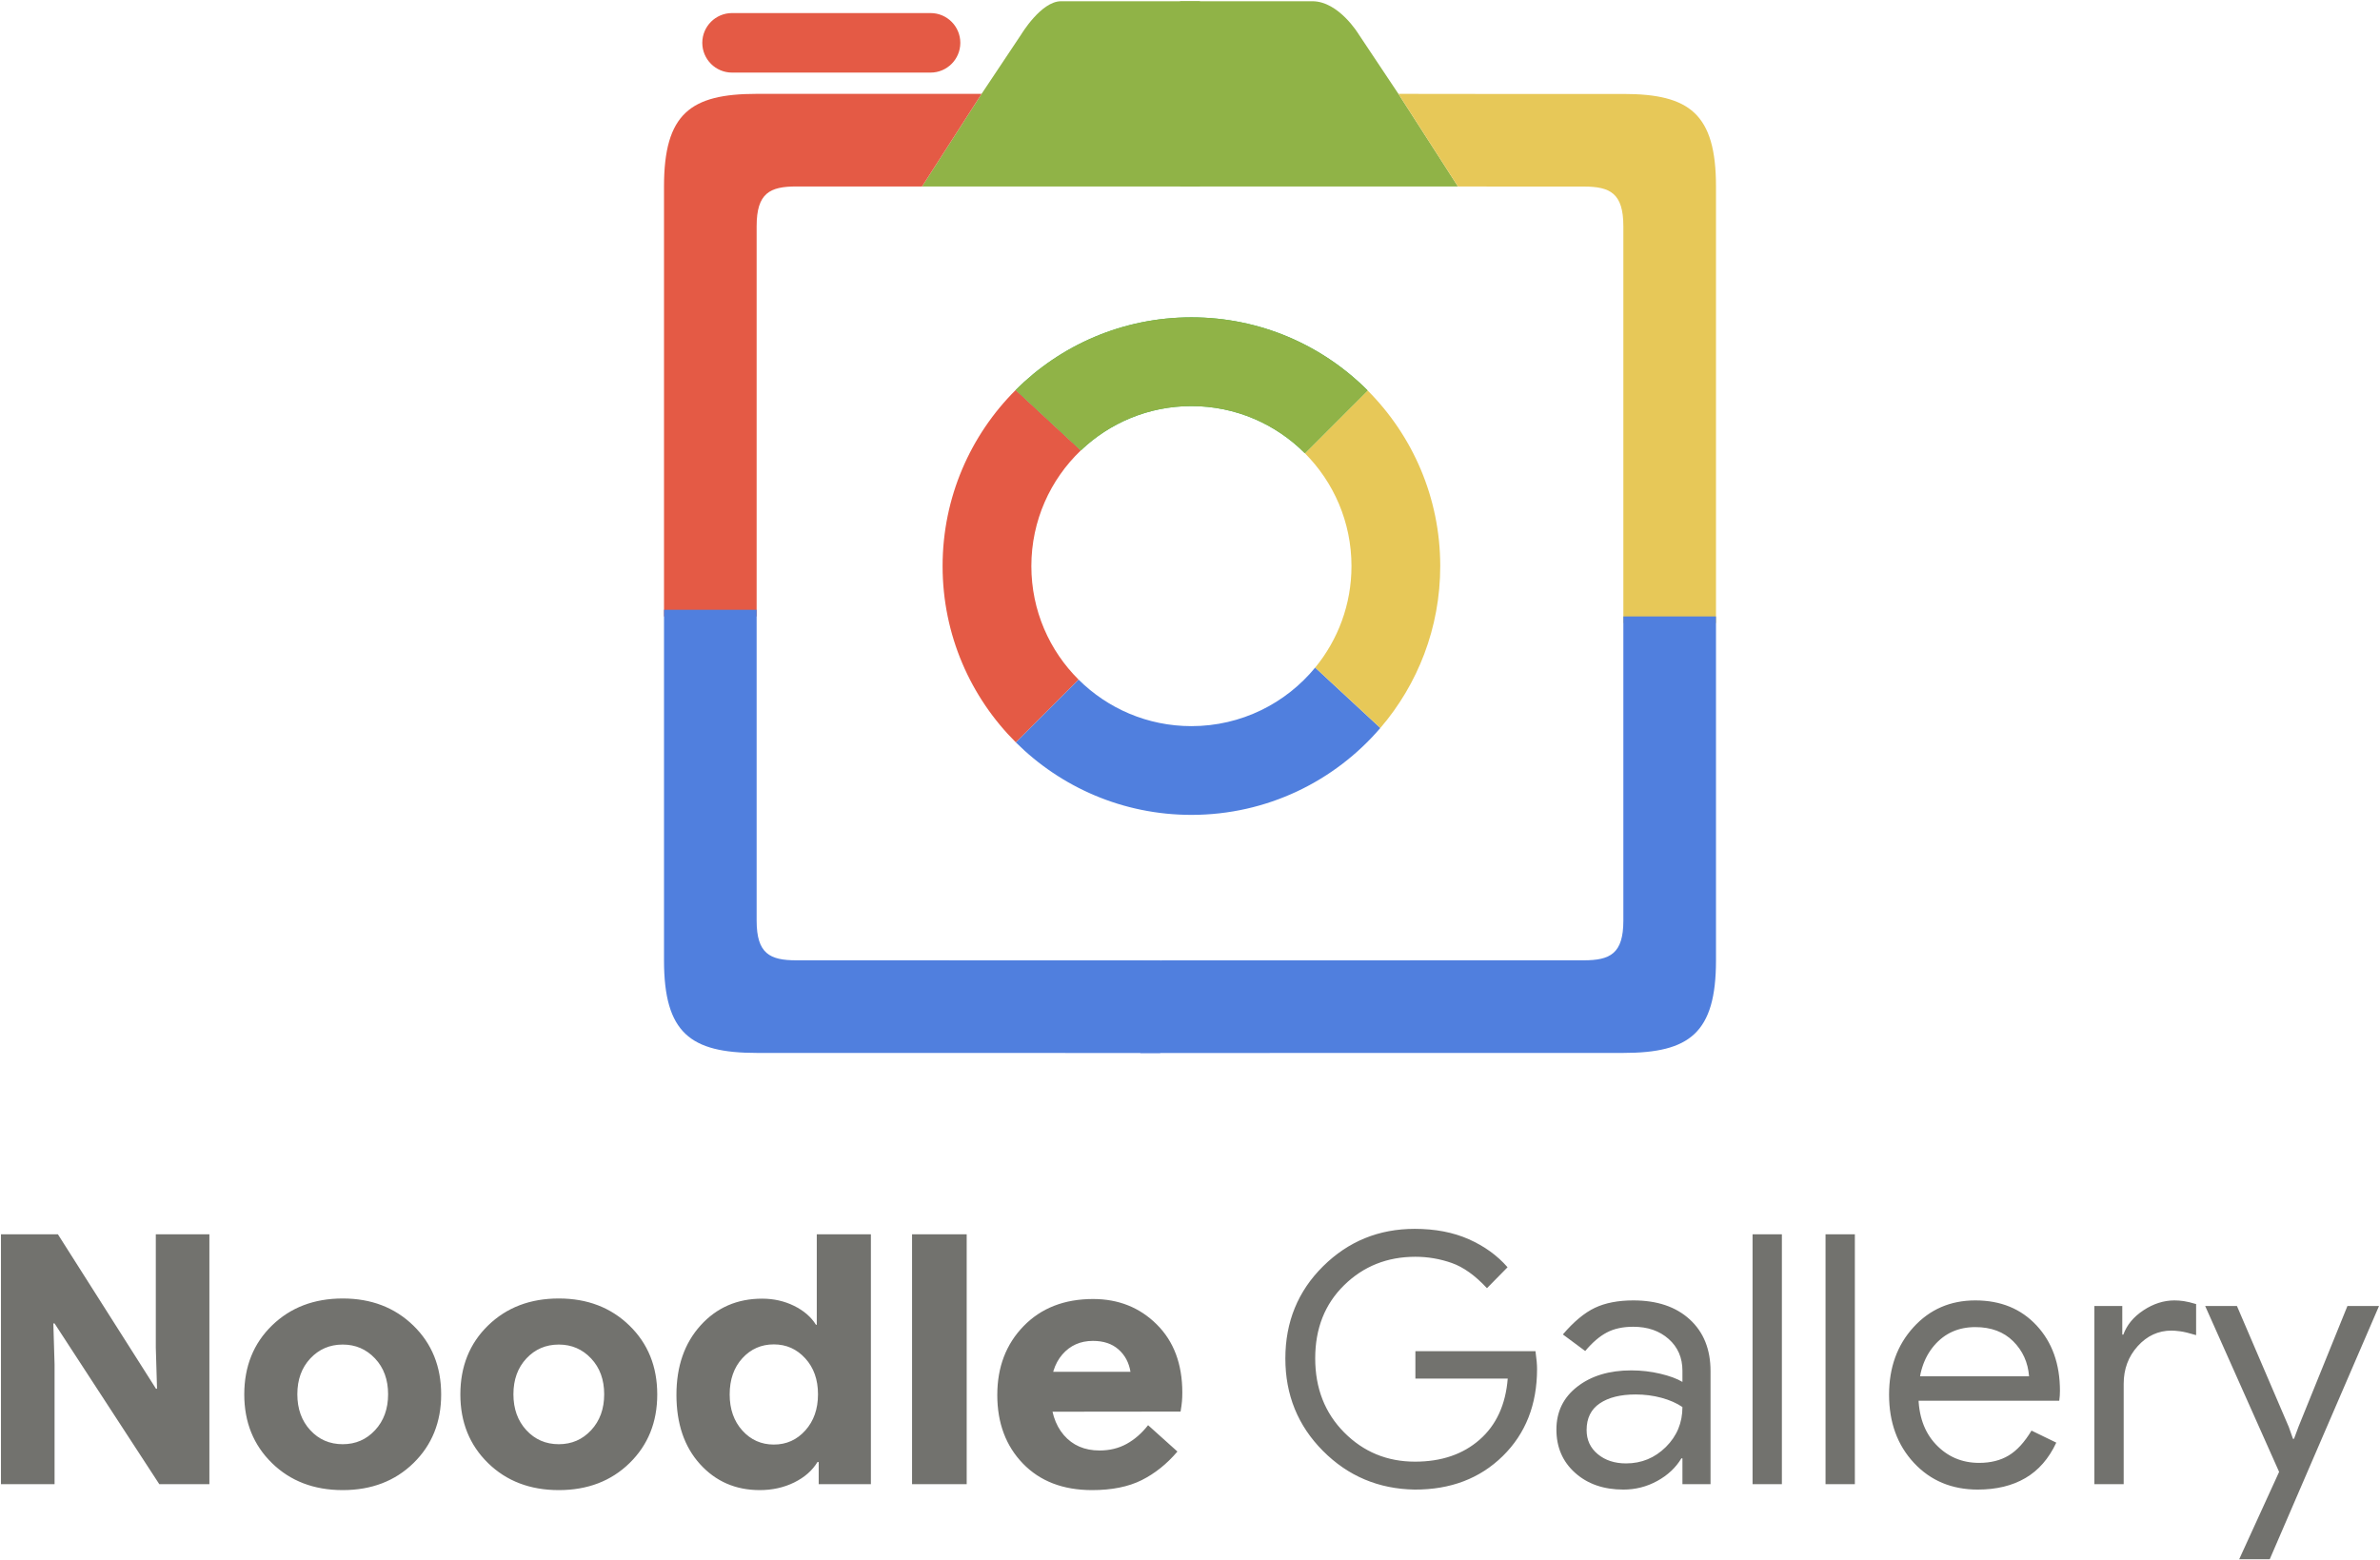
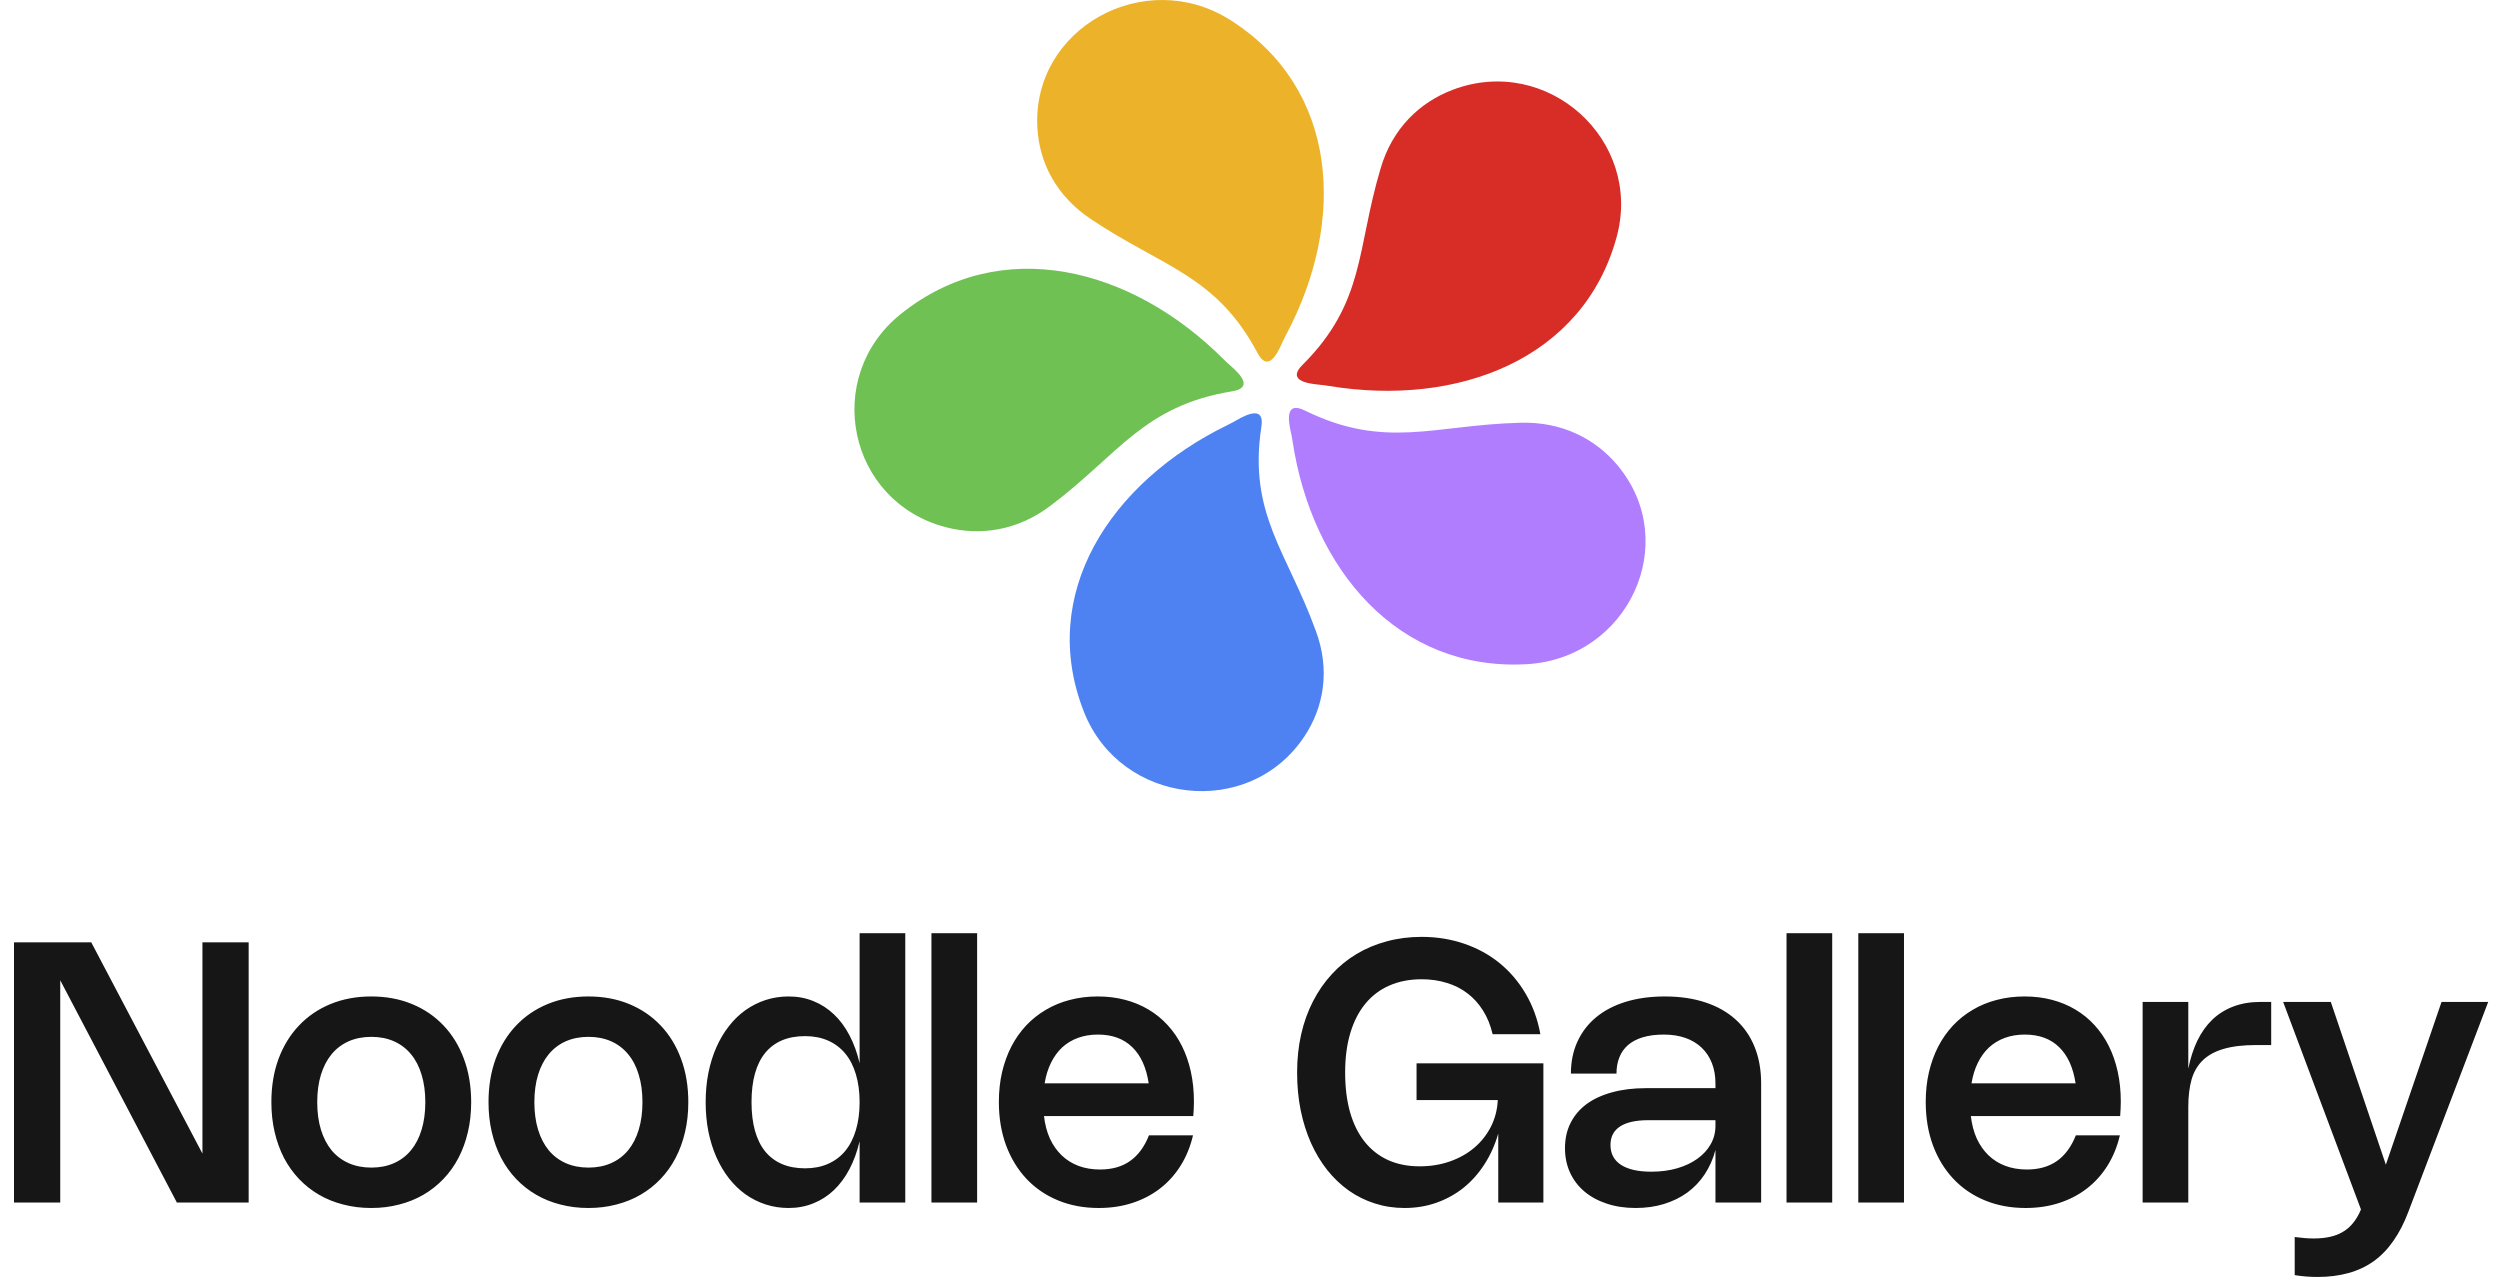
- <svg xmlns="http://www.w3.org/2000/svg" width="934" height="612" viewBox="133 139 934 612" role="img" shape-rendering="geometricPrecision" aria-label="Noodle Gallery stacked lockup light, 4:3, transparent background">
-   <g transform="matrix(0.95, 0, 0, 0.95, 114.075, -54.89379)">
-     <g transform="matrix(1.171334, 0, 0, 1.171334, 216.9094, 110.8887)" style="">
-       <g>
-         <g transform="matrix(1, 0, 0, 1, -20.33295, -27.28501)">
-           <path d="M 345.332 139.968 L 366.332 172.635 L 268.333 172.635 L 268.333 107.302 L 314.999 107.302 C 324.332 107.302 331.332 118.968 331.332 118.968 L 345.332 139.968 Z" style="fill: rgb(144, 179, 71);">
-             </path>
-           <path d="M 410.666 140 C 410.666 140 412.583 140 373.333 140 L 345.333 139.968 L 366.333 172.635 C 366.333 172.635 369.216 172.667 382.666 172.667 C 405.666 172.667 410.666 172.667 410.666 172.667 C 420 172.667 424.666 175 424.666 186.667 L 424.666 231 L 424.666 326.635 L 457.333 326.635 L 457.333 231 L 457.333 186.667 L 457.333 172.667 C 457.333 147 448 140 424.666 140 L 410.666 140 Z" style="stroke-width: 1; transform-origin: 392px 193.699px; fill: rgb(231, 200, 88);">
-             </path>
-         </g>
-         <g transform="matrix(1, 0, 0, 1, -4, -27.31702)">
-           <path d="M 161 172.666 L 182 139.999 L 196 118.999 C 196 118.999 203 107.333 210 107.333 L 259 107.334 L 259.001 172.666 L 161 172.666 Z" style="fill: rgb(144, 179, 71);">
-             </path>
-           <path d="M 116.667 140 C 116.667 140 114.75 140 154 140 L 182 140 L 161 172.667 C 161 172.667 158.117 172.667 144.667 172.667 C 121.667 172.667 116.667 172.667 116.667 172.667 C 107.333 172.667 102.667 175 102.667 186.667 L 102.667 231 L 102.667 324.334 L 70 324.334 L 70 231 L 70 186.667 L 70 172.667 C 70 147 79.333 140 102.667 140 L 116.667 140 Z" style="fill: rgb(228, 90, 69);">
-             </path>
-         </g>
-         <g transform="matrix(1, 0, 0, 1, -3.499985, 26.31702)">
-           <path d="M 393.833 424.668 C 393.833 424.668 395.75 424.668 356.5 424.668 L 237.5 424.7 L 237.5 392.033 C 237.5 392.033 352.383 392.001 365.833 392.001 C 388.833 392.001 393.833 392.001 393.833 392.001 C 403.167 392.001 407.833 389.668 407.833 378.001 L 407.833 333.668 L 407.833 270.7 L 440.5 270.7 L 440.5 333.668 L 440.5 378.001 L 440.5 392.001 C 440.5 417.668 431.167 424.668 407.833 424.668 L 393.833 424.668 Z" style="stroke-width: 1; fill: rgb(80, 127, 222);">
-             </path>
-           <path d="M 116.167 424.667 C 116.167 424.667 114.25 424.667 153.5 424.667 L 244.5 424.7 L 244.5 392.033 C 244.5 392.033 157.617 392 144.167 392 C 121.167 392 116.167 392 116.167 392 C 106.833 392 102.167 389.667 102.167 378 L 102.167 333.667 L 102.167 268.367 L 69.5 268.367 L 69.5 333.667 L 69.5 378 L 69.5 392 C 69.5 417.667 78.833 424.667 102.167 424.667 L 116.167 424.667 Z" style="fill: rgb(80, 127, 222);">
-             </path>
-         </g>
-         <g transform="matrix(1, 0, 0, 1, -4.324997, -3.067994)">
-           <path d="M 168.574 282.334 C 168.574 258.058 178.432 236.085 194.362 220.198 L 217.344 241.507 C 206.582 251.786 199.877 266.277 199.877 282.334 C 199.877 297.989 206.25 312.157 216.544 322.382 L 194.426 344.534 C 178.458 328.643 168.574 306.643 168.574 282.334 Z" style="fill: rgb(228, 90, 69);" />
-           <path d="M 256.325 370.085 C 232.17 370.085 210.294 360.325 194.426 344.534 L 216.544 322.382 C 226.748 332.519 240.805 338.782 256.325 338.782 C 273.914 338.782 289.624 330.737 299.977 318.126 L 322.958 339.435 C 306.864 358.198 282.983 370.085 256.325 370.085 Z" style="fill: rgb(80, 127, 222);" />
-           <path d="M 344.076 282.334 C 344.076 304.14 336.122 324.088 322.958 339.435 L 299.977 318.126 C 307.973 308.385 312.773 295.92 312.773 282.334 C 312.773 266.784 306.485 252.702 296.313 242.493 L 318.431 220.341 C 334.277 236.216 344.076 258.131 344.076 282.334 Z" style="fill: rgb(231, 200, 88);" />
-           <path d="M 194.362 220.198 C 210.235 204.369 232.137 194.583 256.325 194.583 C 280.586 194.583 302.547 204.428 318.431 220.341 L 296.313 242.493 C 286.092 232.235 271.95 225.886 256.325 225.886 C 241.207 225.886 227.477 231.829 217.344 241.507 Z" style="fill: rgb(54, 179, 72);" />
-           <path d="M 194.362 220.199 C 210.234 204.37 232.136 194.584 256.323 194.584 C 280.583 194.584 302.544 204.429 318.427 220.342 L 296.31 242.493 C 286.089 232.235 271.948 225.887 256.323 225.887 C 241.206 225.887 227.476 231.829 217.343 241.507 L 194.362 220.199 Z" style="fill: rgb(144, 179, 71);" />
-         </g>
-         <rect x="79.5" y="84.183" width="91" height="21" style="fill: rgb(228, 90, 69);" rx="10.5" ry="10.5" />
-       </g>
-     </g>
-   </g>
-   <g transform="matrix(1, 0, 0, 1, -17.983, 0)">
-     <path d="M 151.366 721.565 Q 151.366 721.565 151.366 721.565 Q 151.366 721.565 151.366 721.565 L 151.366 623.473 Q 151.366 623.473 151.366 623.473 Q 151.366 623.473 151.366 623.473 L 173.697 623.473 Q 173.697 623.473 173.697 623.473 Q 173.697 623.473 173.697 623.473 L 212.194 684.096 L 212.605 684.096 L 212.126 667.93 L 212.126 623.473 Q 212.126 623.473 212.126 623.473 Q 212.126 623.473 212.126 623.473 L 233.155 623.473 Q 233.155 623.473 233.155 623.473 Q 233.155 623.473 233.155 623.473 L 233.155 721.565 Q 233.155 721.565 233.155 721.565 Q 233.155 721.565 233.155 721.565 L 213.496 721.565 Q 213.496 721.565 213.496 721.565 Q 213.496 721.565 213.496 721.565 L 172.396 658.477 L 171.916 658.477 L 172.396 674.574 L 172.396 721.565 Q 172.396 721.565 172.396 721.565 Q 172.396 721.565 172.396 721.565 Z M 285.478 723.894 Q 268.558 723.894 257.701 713.277 Q 246.844 702.659 246.844 686.356 L 246.844 686.356 Q 246.844 669.848 257.735 659.264 Q 268.627 648.681 285.478 648.681 Q 302.26 648.681 313.186 659.299 Q 324.112 669.916 324.112 686.356 L 324.112 686.356 Q 324.112 702.659 313.255 713.277 Q 302.397 723.894 285.478 723.894 Z M 285.478 705.879 Q 293.081 705.879 298.185 700.364 Q 303.288 694.85 303.288 686.288 L 303.288 686.288 Q 303.288 677.657 298.15 672.211 Q 293.013 666.765 285.478 666.765 Q 277.874 666.765 272.771 672.211 Q 267.668 677.657 267.668 686.288 L 267.668 686.288 Q 267.668 694.85 272.737 700.364 Q 277.806 705.879 285.478 705.879 Z M 370.277 723.894 Q 353.358 723.894 342.501 713.277 Q 331.643 702.659 331.643 686.356 L 331.643 686.356 Q 331.643 669.848 342.535 659.264 Q 353.426 648.681 370.277 648.681 Q 387.06 648.681 397.986 659.299 Q 408.911 669.916 408.911 686.356 L 408.911 686.356 Q 408.911 702.659 398.054 713.277 Q 387.197 723.894 370.277 723.894 Z M 370.277 705.879 Q 377.881 705.879 382.984 700.364 Q 388.087 694.85 388.087 686.288 L 388.087 686.288 Q 388.087 677.657 382.95 672.211 Q 377.812 666.765 370.277 666.765 Q 362.674 666.765 357.571 672.211 Q 352.467 677.657 352.467 686.288 L 352.467 686.288 Q 352.467 694.85 357.536 700.364 Q 362.605 705.879 370.277 705.879 Z M 449.117 723.894 Q 434.938 723.894 425.69 713.688 Q 416.443 703.481 416.443 686.493 L 416.443 686.493 Q 416.443 669.711 425.93 659.23 Q 435.417 648.75 450.076 648.75 Q 456.858 648.75 462.578 651.558 Q 468.297 654.367 471.174 658.956 L 471.517 659.025 L 471.517 623.473 Q 471.517 623.473 471.517 623.473 Q 471.517 623.473 471.517 623.473 L 492.752 623.473 Q 492.752 623.473 492.752 623.473 Q 492.752 623.473 492.752 623.473 L 492.752 721.565 Q 492.752 721.565 492.752 721.565 Q 492.752 721.565 492.752 721.565 L 472.27 721.565 Q 472.27 721.565 472.27 721.565 Q 472.27 721.565 472.27 721.565 L 472.27 710.057 L 474.462 712.866 L 471.791 712.866 Q 468.777 717.866 462.68 720.88 Q 456.584 723.894 449.117 723.894 Z M 454.666 706.016 Q 462.064 706.016 467.03 700.467 Q 471.996 694.919 471.996 686.288 L 471.996 686.288 Q 471.996 677.657 466.996 672.177 Q 461.995 666.697 454.666 666.697 Q 447.268 666.697 442.302 672.142 Q 437.335 677.588 437.335 686.356 L 437.335 686.356 Q 437.335 694.987 442.302 700.501 Q 447.268 706.016 454.666 706.016 Z M 508.909 721.565 Q 508.909 721.565 508.909 721.565 Q 508.909 721.565 508.909 721.565 L 508.909 623.473 Q 508.909 623.473 508.909 623.473 Q 508.909 623.473 508.909 623.473 L 530.349 623.473 Q 530.349 623.473 530.349 623.473 Q 530.349 623.473 530.349 623.473 L 530.349 721.565 Q 530.349 721.565 530.349 721.565 Q 530.349 721.565 530.349 721.565 Z M 579.551 723.894 Q 562.494 723.894 552.425 713.482 Q 542.355 703.07 542.355 686.562 L 542.355 686.562 Q 542.355 670.122 552.699 659.504 Q 563.042 648.887 579.962 648.887 Q 594.895 648.887 604.93 658.853 Q 614.965 668.82 614.965 685.603 Q 614.965 687.521 614.828 689.096 Q 614.691 690.672 614.28 693.069 Q 614.28 693.069 614.28 693.069 Q 614.28 693.069 614.28 693.069 L 552.356 693.138 L 552.356 677.451 L 594.621 677.451 L 594.621 677.451 Q 593.73 672.04 589.928 668.683 Q 586.127 665.327 579.893 665.327 Q 572.495 665.327 567.871 670.67 Q 563.248 676.013 563.248 685.603 L 563.248 685.603 Q 563.248 696.22 568.454 702.282 Q 573.66 708.345 582.496 708.345 Q 588.387 708.345 593.079 705.776 Q 597.772 703.207 601.539 698.412 Q 601.539 698.412 601.539 698.412 Q 601.539 698.412 601.539 698.412 L 613.047 708.756 Q 613.047 708.756 613.047 708.756 Q 613.047 708.756 613.047 708.756 Q 606.814 716.085 599.005 719.99 Q 591.196 723.894 579.551 723.894 Z" style="fill: rgb(114, 114, 110); stroke-miterlimit: 1; text-wrap-mode: nowrap;" />
-     <path d="M 706.162 723.689 Q 684.927 723.346 670.166 708.516 Q 655.404 693.686 655.404 672.245 L 655.404 672.245 Q 655.404 650.668 670.234 636.009 Q 685.064 621.35 706.162 621.35 Q 718.218 621.35 727.397 625.425 Q 736.576 629.501 742.604 636.42 Q 742.604 636.42 742.604 636.42 Q 742.604 636.42 742.604 636.42 L 734.521 644.64 Q 734.521 644.64 734.521 644.64 Q 734.521 644.64 734.521 644.64 Q 727.603 637.173 720.684 634.741 Q 713.766 632.31 706.436 632.31 Q 689.859 632.31 678.488 643.441 Q 667.117 654.572 667.117 672.177 L 667.117 672.177 Q 667.117 689.781 678.488 701.255 Q 689.859 712.729 706.299 712.729 Q 721.78 712.729 731.61 704.132 Q 741.44 695.535 742.673 680.123 L 742.673 680.123 L 706.436 680.123 Q 706.436 680.123 706.436 680.123 Q 706.436 680.123 706.436 680.123 L 706.436 669.368 Q 706.436 669.368 706.436 669.368 Q 706.436 669.368 706.436 669.368 L 753.564 669.368 Q 753.564 669.368 753.564 669.368 Q 753.564 669.368 753.564 669.368 Q 753.907 671.903 754.044 673.478 Q 754.181 675.054 754.181 676.355 Q 754.181 697.316 740.721 710.537 Q 727.26 723.757 706.162 723.689 Z M 788.079 723.689 Q 776.434 723.689 769.105 717.113 Q 761.775 710.537 761.775 700.125 L 761.775 700.125 Q 761.775 689.644 769.995 683.274 Q 778.215 676.903 791.162 676.903 Q 796.984 676.903 802.499 678.205 Q 808.013 679.506 811.232 681.424 L 811.232 677.04 Q 811.232 669.368 805.821 664.573 Q 800.409 659.778 791.915 659.778 Q 785.819 659.778 781.538 662.039 Q 777.256 664.299 773.078 669.3 Q 773.078 669.3 773.078 669.3 Q 773.078 669.3 773.078 669.3 L 764.31 662.792 Q 764.31 662.792 764.31 662.792 Q 764.31 662.792 764.31 662.792 Q 770.749 655.257 776.88 652.346 Q 783.01 649.435 791.984 649.435 Q 805.958 649.435 814.109 656.901 Q 822.261 664.368 822.261 677.177 L 822.261 721.565 Q 822.261 721.565 822.261 721.565 Q 822.261 721.565 822.261 721.565 L 811.232 721.565 Q 811.232 721.565 811.232 721.565 Q 811.232 721.565 811.232 721.565 L 811.232 704.783 L 815.274 711.427 L 810.821 711.427 Q 807.533 716.907 801.368 720.298 Q 795.203 723.689 788.079 723.689 Z M 789.107 713.414 Q 798.217 713.414 804.725 706.975 Q 811.232 700.536 811.232 691.288 L 811.232 691.288 Q 807.807 688.959 802.978 687.658 Q 798.149 686.356 792.874 686.356 Q 783.969 686.356 778.798 689.85 Q 773.626 693.343 773.626 700.33 L 773.626 700.33 Q 773.626 706.153 778.01 709.783 Q 782.394 713.414 789.107 713.414 Z M 838.755 721.565 Q 838.755 721.565 838.755 721.565 Q 838.755 721.565 838.755 721.565 L 838.755 623.473 Q 838.755 623.473 838.755 623.473 Q 838.755 623.473 838.755 623.473 L 850.263 623.473 Q 850.263 623.473 850.263 623.473 Q 850.263 623.473 850.263 623.473 L 850.263 721.565 Q 850.263 721.565 850.263 721.565 Q 850.263 721.565 850.263 721.565 Z M 867.389 721.565 Q 867.389 721.565 867.389 721.565 Q 867.389 721.565 867.389 721.565 L 867.389 623.473 Q 867.389 623.473 867.389 623.473 Q 867.389 623.473 867.389 623.473 L 878.897 623.473 Q 878.897 623.473 878.897 623.473 Q 878.897 623.473 878.897 623.473 L 878.897 721.565 Q 878.897 721.565 878.897 721.565 Q 878.897 721.565 878.897 721.565 Z M 927.122 723.689 Q 911.846 723.689 902.085 713.208 Q 892.324 702.728 892.324 686.425 L 892.324 686.425 Q 892.324 670.464 901.914 659.949 Q 911.504 649.435 926.163 649.435 Q 941.096 649.435 950.241 659.299 Q 959.385 669.163 959.385 684.918 Q 959.385 686.151 959.317 686.836 Q 959.248 687.521 959.111 688.822 Q 959.111 688.822 959.111 688.822 Q 959.111 688.822 959.111 688.822 L 899.105 688.822 L 899.105 679.232 L 947.261 679.232 L 947.261 679.232 Q 946.644 671.081 941.062 665.498 Q 935.479 659.915 926.163 659.915 Q 916.23 659.915 910.031 667.142 Q 903.832 674.369 903.832 686.425 L 903.832 686.425 Q 903.832 698.686 910.682 705.947 Q 917.532 713.208 927.67 713.208 Q 934.451 713.208 939.281 710.297 Q 944.11 707.386 948.22 700.536 Q 948.22 700.536 948.22 700.536 Q 948.22 700.536 948.22 700.536 L 957.947 705.262 Q 957.947 705.262 957.947 705.262 Q 957.947 705.262 957.947 705.262 Q 953.563 714.647 945.822 719.168 Q 938.082 723.689 927.122 723.689 Z M 972.887 721.565 Q 972.887 721.565 972.887 721.565 Q 972.887 721.565 972.887 721.565 L 972.887 651.627 Q 972.887 651.627 972.887 651.627 Q 972.887 651.627 972.887 651.627 L 983.847 651.627 Q 983.847 651.627 983.847 651.627 Q 983.847 651.627 983.847 651.627 L 983.847 664.162 L 982.134 662.861 L 984.258 662.861 Q 986.313 657.175 992.17 653.305 Q 998.026 649.435 1004.328 649.435 Q 1006.041 649.435 1007.959 649.709 Q 1009.877 649.983 1012.822 650.873 Q 1012.822 650.873 1012.822 650.873 Q 1012.822 650.873 1012.822 650.873 L 1012.822 663.066 Q 1012.822 663.066 1012.822 663.066 Q 1012.822 663.066 1012.822 663.066 Q 1008.712 661.833 1006.555 661.559 Q 1004.397 661.285 1003.164 661.285 Q 995.423 661.285 989.909 667.382 Q 984.395 673.478 984.395 682.178 L 984.395 721.565 Q 984.395 721.565 984.395 721.565 Q 984.395 721.565 984.395 721.565 Z M 1029.732 751.02 Q 1029.732 751.02 1029.732 751.02 Q 1029.732 751.02 1029.732 751.02 L 1047.131 712.934 L 1047.542 721.565 L 1016.374 651.627 Q 1016.374 651.627 1016.374 651.627 Q 1016.374 651.627 1016.374 651.627 L 1028.841 651.627 Q 1028.841 651.627 1028.841 651.627 Q 1028.841 651.627 1028.841 651.627 L 1049.186 699.097 L 1050.83 703.755 L 1051.241 703.755 L 1053.022 698.96 L 1072.202 651.627 Q 1072.202 651.627 1072.202 651.627 Q 1072.202 651.627 1072.202 651.627 L 1084.6 651.627 Q 1084.6 651.627 1084.6 651.627 Q 1084.6 651.627 1084.6 651.627 L 1041.719 751.02 Q 1041.719 751.02 1041.719 751.02 Q 1041.719 751.02 1041.719 751.02 Z" style="fill: rgb(114, 114, 110); stroke-miterlimit: 1; text-wrap-mode: nowrap;" />
-   </g>
+ <svg xmlns="http://www.w3.org/2000/svg" width="158" height="81" viewBox="0 0 158 81" fill="none">
+   <path d="M77.602 26.85C77.777 26.764 77.948 26.673 78.116 26.576C78.895 26.123 79.936 25.674 79.715 27.005C78.889 32.476 81.34 34.867 83.15 39.844C84.089 42.345 83.658 44.69 82.451 46.522C78.965 51.811 70.836 50.879 68.512 45.007C65.563 37.556 70.143 30.483 77.602 26.85Z" fill="#4E82F3" />
+   <path d="M77.34 22.715C77.476 22.852 77.618 22.984 77.764 23.11C78.444 23.697 79.2 24.53 77.843 24.735C72.285 25.655 70.726 28.682 66.461 31.909C64.329 33.558 61.923 33.88 59.775 33.319C53.572 31.7 51.963 23.825 56.934 19.842C63.244 14.786 71.513 16.875 77.339 22.715H77.34Z" fill="#6FC154" />
+   <path d="M81.265 21.193C81.175 21.362 81.091 21.535 81.013 21.711C80.655 22.526 80.082 23.49 79.463 22.286C76.855 17.383 73.439 16.863 68.994 13.88C66.737 12.399 65.681 10.253 65.561 8.074C65.214 1.784 72.348 -2.152 77.744 1.258C84.593 5.586 85.124 13.95 81.265 21.192V21.193Z" fill="#ECB32A" />
+   <path d="M83.954 24.386C83.762 24.354 83.568 24.33 83.374 24.312C82.473 24.229 81.362 23.991 82.337 23.042C86.282 19.093 85.731 15.743 87.247 10.673C87.985 8.108 89.739 6.46 91.812 5.675C97.8 3.407 103.818 8.849 102.182 14.94C100.105 22.67 92.165 25.75 83.954 24.386Z" fill="#D72D26" />
+   <path d="M81.69 27.883C81.661 27.694 81.626 27.505 81.583 27.319C81.384 26.452 81.272 25.341 82.492 25.958C87.539 28.42 90.614 26.871 95.996 26.72C98.709 26.615 100.849 27.743 102.251 29.436C106.299 34.324 102.884 41.624 96.476 41.978C88.344 42.428 82.906 35.968 81.69 27.883Z" fill="#B17DFF" />
+   <path d="M15.715 76H11.178L3.807 61.953V76H0.885V59.555H5.767L12.794 72.906V59.555H15.715V76ZM17.151 69.658C17.151 68.65 17.302 67.735 17.605 66.915C17.912 66.095 18.343 65.393 18.899 64.811C19.454 64.224 20.119 63.772 20.894 63.453C21.668 63.135 22.525 62.976 23.464 62.976C24.403 62.976 25.26 63.135 26.034 63.453C26.809 63.772 27.474 64.224 28.03 64.811C28.585 65.393 29.015 66.095 29.318 66.915C29.624 67.735 29.778 68.65 29.778 69.658C29.778 70.329 29.709 70.959 29.571 71.549C29.433 72.14 29.233 72.684 28.973 73.183C28.716 73.677 28.399 74.12 28.024 74.511C27.652 74.902 27.232 75.233 26.765 75.505C26.297 75.778 25.785 75.985 25.229 76.126C24.677 76.272 24.089 76.345 23.464 76.345C22.839 76.345 22.249 76.272 21.693 76.126C21.137 75.985 20.625 75.778 20.158 75.505C19.69 75.233 19.27 74.902 18.899 74.511C18.527 74.12 18.21 73.677 17.95 73.183C17.693 72.684 17.496 72.14 17.358 71.549C17.22 70.959 17.151 70.329 17.151 69.658ZM20.049 69.658C20.049 70.306 20.127 70.886 20.284 71.4C20.442 71.91 20.666 72.343 20.957 72.7C21.252 73.052 21.611 73.322 22.032 73.51C22.458 73.698 22.937 73.792 23.47 73.792C24.003 73.792 24.48 73.698 24.902 73.51C25.323 73.322 25.68 73.052 25.971 72.7C26.266 72.343 26.491 71.91 26.644 71.4C26.801 70.886 26.88 70.306 26.88 69.658C26.88 69.01 26.801 68.431 26.644 67.921C26.491 67.408 26.266 66.974 25.971 66.622C25.68 66.269 25.323 65.999 24.902 65.811C24.48 65.623 24.003 65.529 23.47 65.529C22.937 65.529 22.458 65.623 22.032 65.811C21.611 65.999 21.252 66.271 20.957 66.627C20.666 66.98 20.442 67.411 20.284 67.921C20.127 68.431 20.049 69.01 20.049 69.658ZM30.874 69.658C30.874 68.65 31.026 67.735 31.328 66.915C31.635 66.095 32.066 65.393 32.622 64.811C33.178 64.224 33.843 63.772 34.617 63.453C35.392 63.135 36.249 62.976 37.188 62.976C38.127 62.976 38.984 63.135 39.758 63.453C40.532 63.772 41.197 64.224 41.753 64.811C42.309 65.393 42.738 66.095 43.041 66.915C43.348 67.735 43.501 68.65 43.501 69.658C43.501 70.329 43.432 70.959 43.294 71.549C43.156 72.14 42.957 72.684 42.696 73.183C42.439 73.677 42.123 74.12 41.748 74.511C41.376 74.902 40.956 75.233 40.488 75.505C40.021 75.778 39.509 75.985 38.953 76.126C38.401 76.272 37.813 76.345 37.188 76.345C36.563 76.345 35.973 76.272 35.417 76.126C34.861 75.985 34.349 75.778 33.882 75.505C33.414 75.233 32.994 74.902 32.622 74.511C32.25 74.12 31.934 73.677 31.674 73.183C31.417 72.684 31.219 72.14 31.081 71.549C30.943 70.959 30.874 70.329 30.874 69.658ZM33.772 69.658C33.772 70.306 33.851 70.886 34.008 71.4C34.165 71.91 34.389 72.343 34.681 72.7C34.976 73.052 35.334 73.322 35.756 73.51C36.181 73.698 36.661 73.792 37.194 73.792C37.726 73.792 38.204 73.698 38.625 73.51C39.047 73.322 39.403 73.052 39.695 72.7C39.99 72.343 40.214 71.91 40.367 71.4C40.525 70.886 40.603 70.306 40.603 69.658C40.603 69.01 40.525 68.431 40.367 67.921C40.214 67.408 39.99 66.974 39.695 66.622C39.403 66.269 39.047 65.999 38.625 65.811C38.204 65.623 37.726 65.529 37.194 65.529C36.661 65.529 36.181 65.623 35.756 65.811C35.334 65.999 34.976 66.271 34.681 66.627C34.389 66.98 34.165 67.411 34.008 67.921C33.851 68.431 33.772 69.01 33.772 69.658ZM57.213 58.98V76H54.327V72.124C54.174 72.78 53.959 73.37 53.683 73.895C53.407 74.417 53.077 74.86 52.694 75.224C52.314 75.584 51.883 75.86 51.4 76.052C50.921 76.247 50.402 76.345 49.842 76.345C49.332 76.345 48.847 76.27 48.387 76.121C47.931 75.971 47.507 75.758 47.116 75.483C46.729 75.203 46.38 74.865 46.07 74.471C45.759 74.072 45.495 73.625 45.276 73.131C45.058 72.636 44.889 72.098 44.77 71.515C44.655 70.928 44.598 70.309 44.598 69.658C44.598 69.006 44.655 68.389 44.77 67.806C44.889 67.22 45.058 66.679 45.276 66.185C45.495 65.69 45.759 65.246 46.07 64.851C46.38 64.452 46.729 64.115 47.116 63.839C47.507 63.563 47.931 63.35 48.387 63.2C48.847 63.051 49.332 62.976 49.842 62.976C50.405 62.976 50.927 63.074 51.406 63.27C51.885 63.461 52.316 63.739 52.7 64.103C53.083 64.464 53.411 64.904 53.683 65.426C53.959 65.947 54.174 66.537 54.327 67.197V58.98H57.213ZM54.327 69.658C54.327 68.998 54.248 68.41 54.091 67.892C53.938 67.375 53.714 66.938 53.418 66.582C53.123 66.225 52.761 65.953 52.332 65.765C51.906 65.577 51.423 65.483 50.883 65.483C49.779 65.483 48.937 65.838 48.358 66.547C47.783 67.256 47.496 68.293 47.496 69.658C47.496 70.34 47.569 70.942 47.714 71.463C47.86 71.981 48.075 72.416 48.358 72.769C48.646 73.121 49.001 73.388 49.422 73.568C49.844 73.748 50.331 73.838 50.883 73.838C51.423 73.838 51.906 73.744 52.332 73.556C52.761 73.368 53.123 73.096 53.418 72.74C53.714 72.379 53.938 71.941 54.091 71.423C54.248 70.906 54.327 70.317 54.327 69.658ZM61.754 76H58.867V58.98H61.754V76ZM75.399 71.751C75.23 72.468 74.967 73.11 74.611 73.677C74.254 74.244 73.819 74.725 73.306 75.12C72.792 75.515 72.209 75.818 71.558 76.029C70.906 76.24 70.201 76.345 69.442 76.345C68.499 76.345 67.638 76.184 66.86 75.862C66.086 75.54 65.422 75.086 64.87 74.499C64.318 73.909 63.889 73.204 63.582 72.383C63.28 71.559 63.128 70.647 63.128 69.646C63.128 68.979 63.195 68.353 63.329 67.766C63.467 67.18 63.663 66.639 63.916 66.144C64.173 65.65 64.483 65.207 64.847 64.816C65.215 64.425 65.631 64.094 66.095 63.822C66.559 63.545 67.065 63.337 67.613 63.195C68.165 63.049 68.752 62.976 69.373 62.976C69.99 62.976 70.567 63.047 71.103 63.189C71.644 63.331 72.138 63.536 72.587 63.804C73.039 64.073 73.442 64.4 73.794 64.787C74.151 65.175 74.452 65.614 74.697 66.104C74.942 66.595 75.13 67.135 75.261 67.726C75.391 68.316 75.456 68.947 75.456 69.618C75.456 69.767 75.452 69.916 75.445 70.066C75.441 70.216 75.431 70.373 75.416 70.537H65.98C66.041 71.067 66.166 71.54 66.354 71.958C66.546 72.372 66.793 72.724 67.096 73.016C67.398 73.307 67.753 73.529 68.159 73.683C68.57 73.836 69.024 73.913 69.522 73.913C70.281 73.913 70.916 73.733 71.425 73.372C71.935 73.012 72.332 72.471 72.616 71.751H75.399ZM72.598 68.468C72.445 67.459 72.096 66.695 71.552 66.173C71.011 65.648 70.291 65.385 69.39 65.385C68.93 65.385 68.51 65.454 68.131 65.593C67.751 65.731 67.418 65.932 67.13 66.196C66.847 66.461 66.611 66.785 66.423 67.168C66.235 67.547 66.101 67.981 66.02 68.468H72.598ZM85.013 67.778C85.013 68.717 85.116 69.554 85.323 70.29C85.534 71.026 85.841 71.647 86.243 72.153C86.646 72.659 87.138 73.046 87.721 73.315C88.307 73.579 88.974 73.712 89.722 73.712C90.412 73.712 91.05 73.608 91.637 73.401C92.227 73.194 92.741 72.905 93.178 72.533C93.615 72.161 93.963 71.72 94.224 71.21C94.485 70.697 94.63 70.135 94.661 69.525H89.526V67.203H97.542V76H94.69V71.641C94.483 72.355 94.192 73.002 93.816 73.585C93.444 74.164 93.003 74.658 92.493 75.069C91.984 75.475 91.414 75.789 90.786 76.011C90.161 76.234 89.488 76.345 88.767 76.345C88.108 76.345 87.481 76.249 86.887 76.058C86.297 75.87 85.751 75.599 85.248 75.247C84.746 74.89 84.292 74.459 83.886 73.953C83.483 73.443 83.14 72.872 82.856 72.24C82.573 71.603 82.354 70.911 82.201 70.164C82.051 69.412 81.977 68.617 81.977 67.778C81.977 66.923 82.063 66.118 82.235 65.362C82.408 64.607 82.657 63.913 82.983 63.281C83.309 62.645 83.704 62.075 84.167 61.573C84.631 61.067 85.154 60.64 85.737 60.291C86.32 59.942 86.956 59.676 87.646 59.492C88.336 59.304 89.068 59.21 89.843 59.21C90.801 59.21 91.698 59.354 92.534 59.641C93.369 59.925 94.115 60.333 94.77 60.866C95.426 61.399 95.976 62.045 96.421 62.804C96.869 63.563 97.18 64.416 97.352 65.362H94.333C94.203 64.799 94.002 64.303 93.73 63.873C93.461 63.44 93.135 63.078 92.752 62.786C92.369 62.491 91.932 62.269 91.441 62.12C90.954 61.966 90.423 61.889 89.848 61.889C89.089 61.889 88.409 62.022 87.807 62.286C87.209 62.547 86.703 62.93 86.289 63.436C85.875 63.938 85.559 64.556 85.34 65.288C85.122 66.016 85.013 66.846 85.013 67.778ZM99.281 67.852C99.281 67.105 99.419 66.43 99.695 65.828C99.971 65.226 100.363 64.715 100.873 64.293C101.387 63.867 102.01 63.542 102.742 63.316C103.478 63.089 104.302 62.976 105.215 62.976C106.169 62.976 107.022 63.101 107.773 63.35C108.528 63.599 109.167 63.959 109.688 64.431C110.213 64.903 110.614 65.479 110.89 66.162C111.166 66.844 111.304 67.617 111.304 68.479V76H108.417V72.677C108.268 73.244 108.042 73.756 107.739 74.212C107.44 74.664 107.074 75.049 106.641 75.368C106.207 75.682 105.715 75.923 105.163 76.092C104.615 76.261 104.019 76.345 103.375 76.345C102.704 76.345 102.094 76.253 101.546 76.069C100.998 75.889 100.528 75.634 100.137 75.304C99.746 74.975 99.444 74.578 99.229 74.114C99.014 73.646 98.907 73.129 98.907 72.561C98.907 71.971 99.024 71.442 99.258 70.975C99.491 70.507 99.827 70.11 100.264 69.784C100.705 69.458 101.241 69.209 101.874 69.037C102.506 68.86 103.219 68.772 104.013 68.772H108.417V68.479C108.417 68 108.343 67.57 108.193 67.191C108.044 66.808 107.827 66.482 107.543 66.213C107.263 65.945 106.922 65.74 106.52 65.598C106.117 65.456 105.663 65.385 105.157 65.385C104.643 65.385 104.197 65.443 103.817 65.558C103.442 65.673 103.131 65.838 102.886 66.052C102.64 66.267 102.458 66.528 102.34 66.835C102.221 67.137 102.161 67.477 102.161 67.852H99.281ZM104.174 70.796C103.388 70.796 102.792 70.928 102.386 71.193C101.983 71.457 101.782 71.849 101.782 72.366C101.782 72.91 102.004 73.328 102.449 73.62C102.893 73.907 103.532 74.051 104.364 74.051C104.954 74.051 105.496 73.98 105.991 73.838C106.489 73.692 106.917 73.491 107.273 73.234C107.633 72.977 107.913 72.673 108.113 72.32C108.316 71.963 108.417 71.576 108.417 71.159V70.796H104.174ZM115.795 76H112.908V58.98H115.795V76ZM120.332 76H117.445V58.98H120.332V76ZM133.977 71.751C133.808 72.468 133.546 73.11 133.189 73.677C132.833 74.244 132.397 74.725 131.884 75.12C131.37 75.515 130.787 75.818 130.136 76.029C129.484 76.24 128.779 76.345 128.02 76.345C127.077 76.345 126.216 76.184 125.438 75.862C124.664 75.54 124.001 75.086 123.449 74.499C122.897 73.909 122.467 73.204 122.161 72.383C121.858 71.559 121.706 70.647 121.706 69.646C121.706 68.979 121.773 68.353 121.908 67.766C122.046 67.18 122.241 66.639 122.494 66.144C122.751 65.65 123.061 65.207 123.426 64.816C123.794 64.425 124.209 64.094 124.673 63.822C125.137 63.545 125.643 63.337 126.191 63.195C126.743 63.049 127.33 62.976 127.951 62.976C128.568 62.976 129.145 63.047 129.682 63.189C130.222 63.331 130.717 63.536 131.165 63.804C131.617 64.073 132.02 64.4 132.373 64.787C132.729 65.175 133.03 65.614 133.275 66.104C133.521 66.595 133.708 67.135 133.839 67.726C133.969 68.316 134.034 68.947 134.034 69.618C134.034 69.767 134.03 69.916 134.023 70.066C134.019 70.216 134.009 70.373 133.994 70.537H124.558C124.62 71.067 124.744 71.54 124.932 71.958C125.124 72.372 125.371 72.724 125.674 73.016C125.977 73.307 126.331 73.529 126.738 73.683C127.148 73.836 127.602 73.913 128.1 73.913C128.859 73.913 129.494 73.733 130.004 73.372C130.513 73.012 130.91 72.471 131.194 71.751H133.977ZM131.177 68.468C131.023 67.459 130.674 66.695 130.13 66.173C129.59 65.648 128.869 65.385 127.968 65.385C127.508 65.385 127.088 65.454 126.709 65.593C126.329 65.731 125.996 65.932 125.708 66.196C125.425 66.461 125.189 66.785 125.001 67.168C124.813 67.547 124.679 67.981 124.599 68.468H131.177ZM138.3 76H135.414V63.321H138.3V67.542C138.431 66.886 138.621 66.298 138.87 65.776C139.123 65.255 139.437 64.812 139.813 64.448C140.192 64.084 140.635 63.806 141.141 63.614C141.651 63.419 142.228 63.321 142.872 63.321H143.539V66.047H142.59C141.773 66.047 141.091 66.127 140.543 66.288C139.995 66.445 139.554 66.685 139.22 67.007C138.887 67.329 138.649 67.735 138.507 68.226C138.369 68.717 138.3 69.296 138.3 69.963V76ZM157.255 63.321L152.212 76.575C151.944 77.288 151.628 77.903 151.263 78.421C150.903 78.942 150.487 79.371 150.016 79.709C149.544 80.046 149.013 80.295 148.423 80.456C147.836 80.621 147.183 80.704 146.462 80.704C146.225 80.704 145.985 80.694 145.743 80.675C145.506 80.656 145.266 80.627 145.025 80.588V78.179C145.255 78.21 145.467 78.233 145.663 78.248C145.862 78.264 146.054 78.271 146.238 78.271C146.614 78.271 146.953 78.237 147.256 78.168C147.559 78.103 147.831 77.997 148.072 77.852C148.314 77.71 148.525 77.528 148.705 77.305C148.889 77.083 149.048 76.818 149.182 76.512L149.211 76.431L144.294 63.321H147.307L150.786 73.608L154.305 63.321H157.255Z" fill="#161616" />
</svg>
